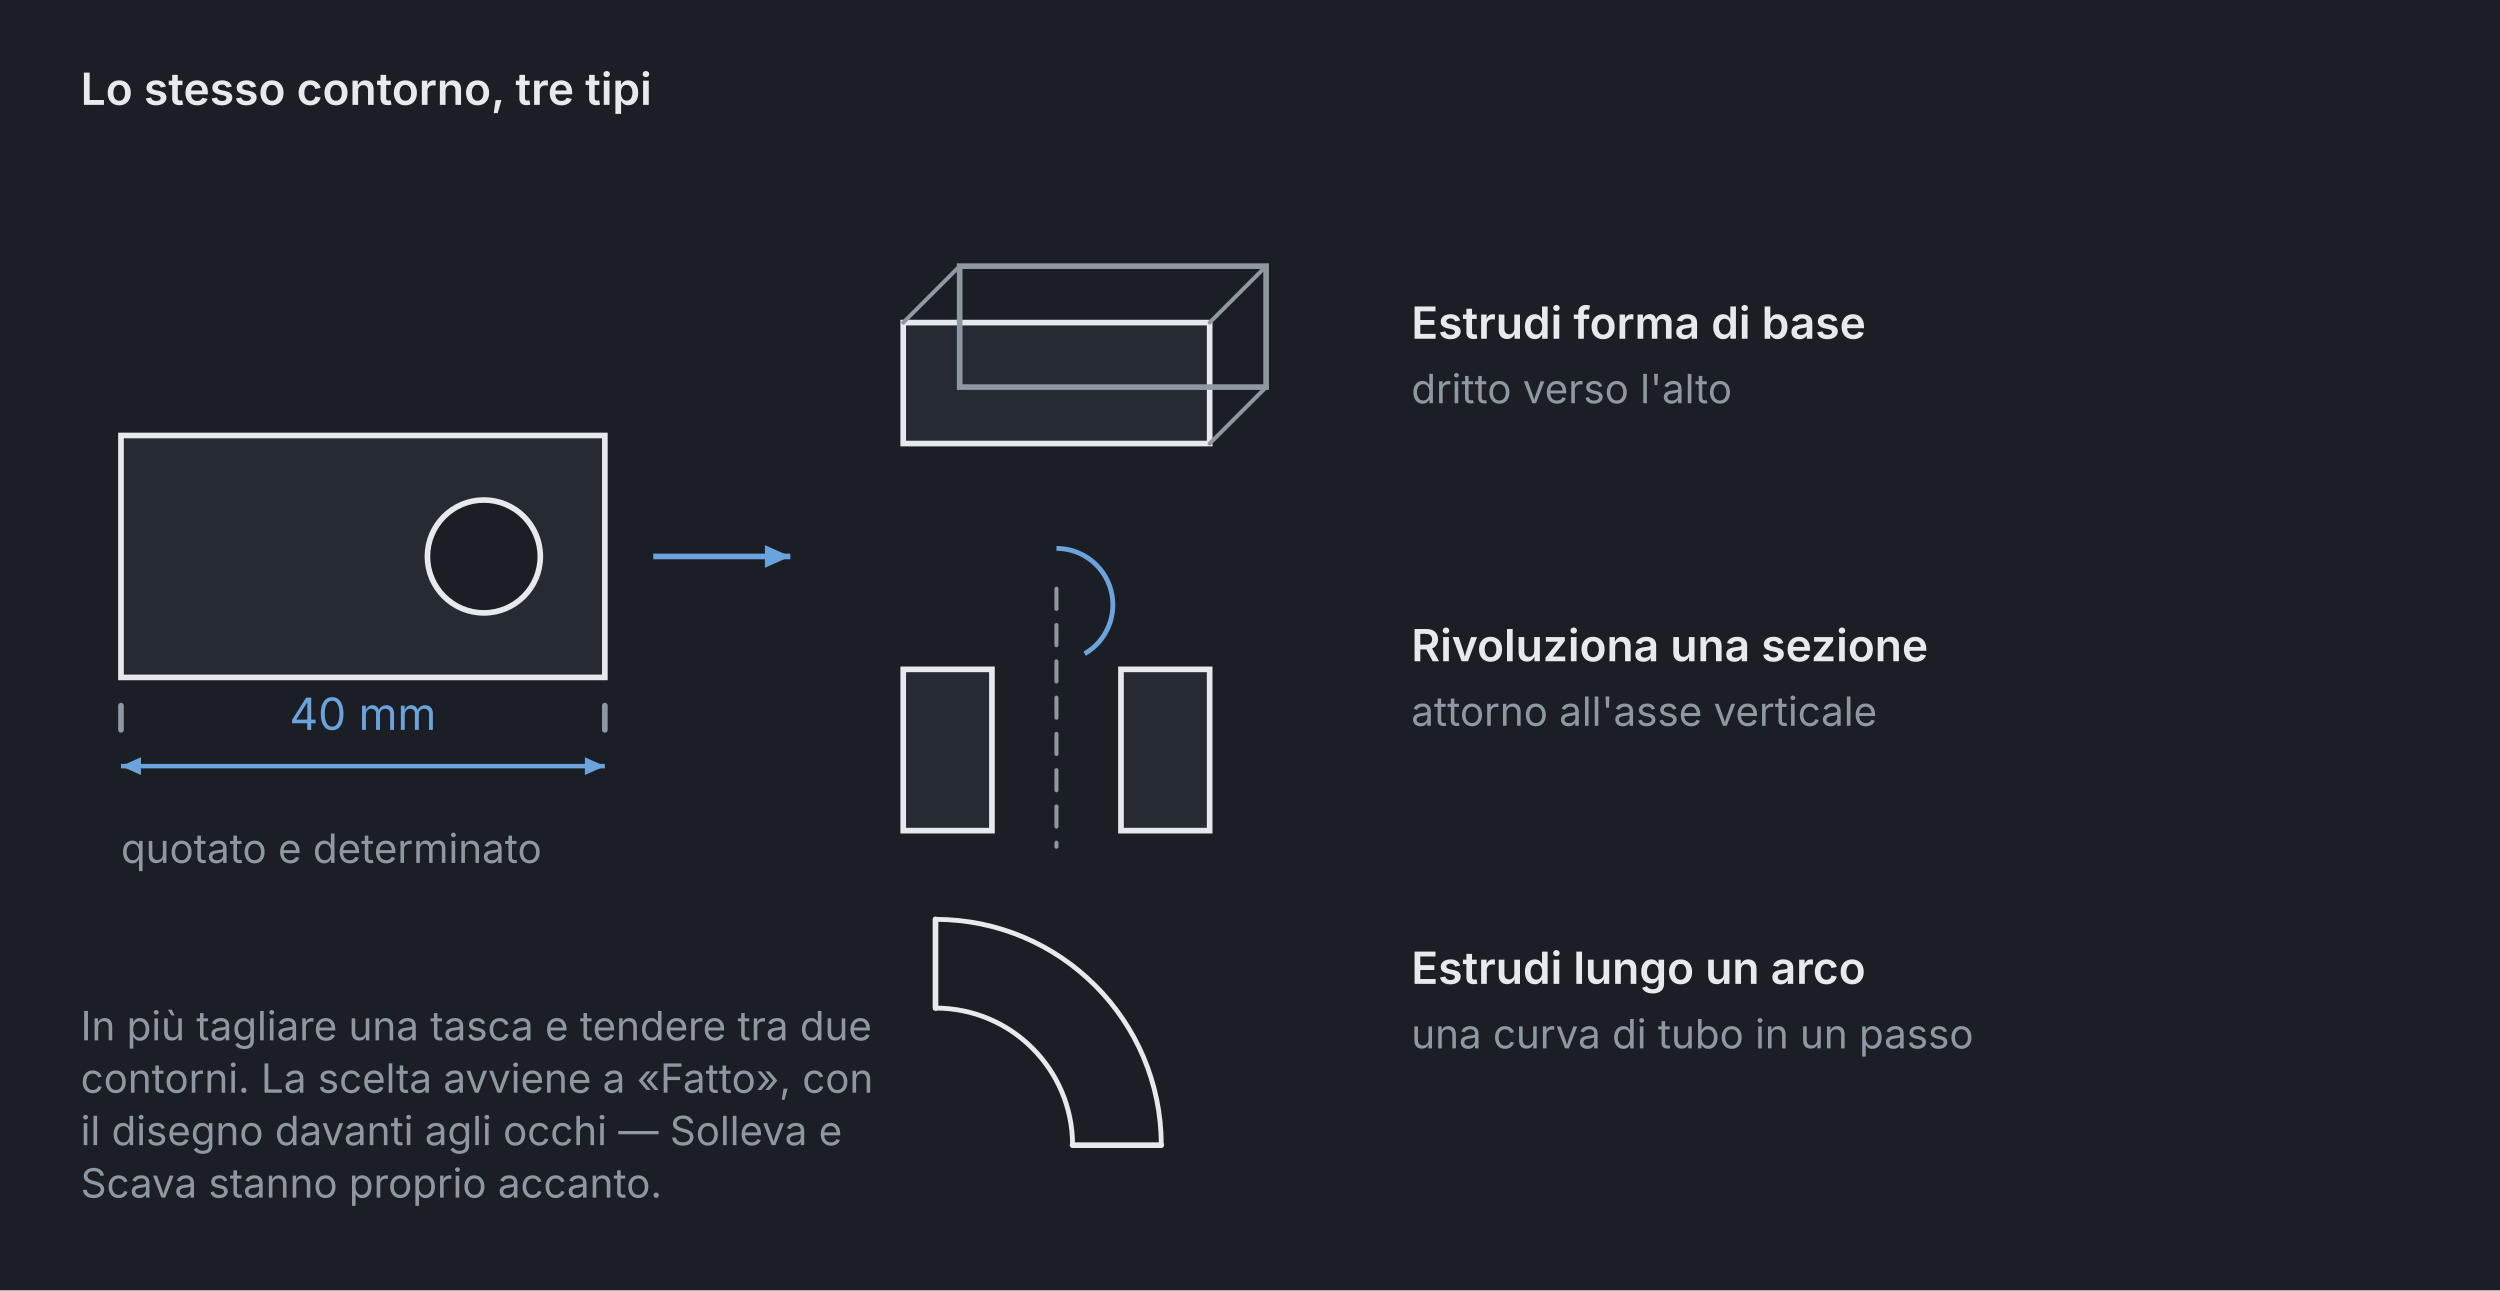
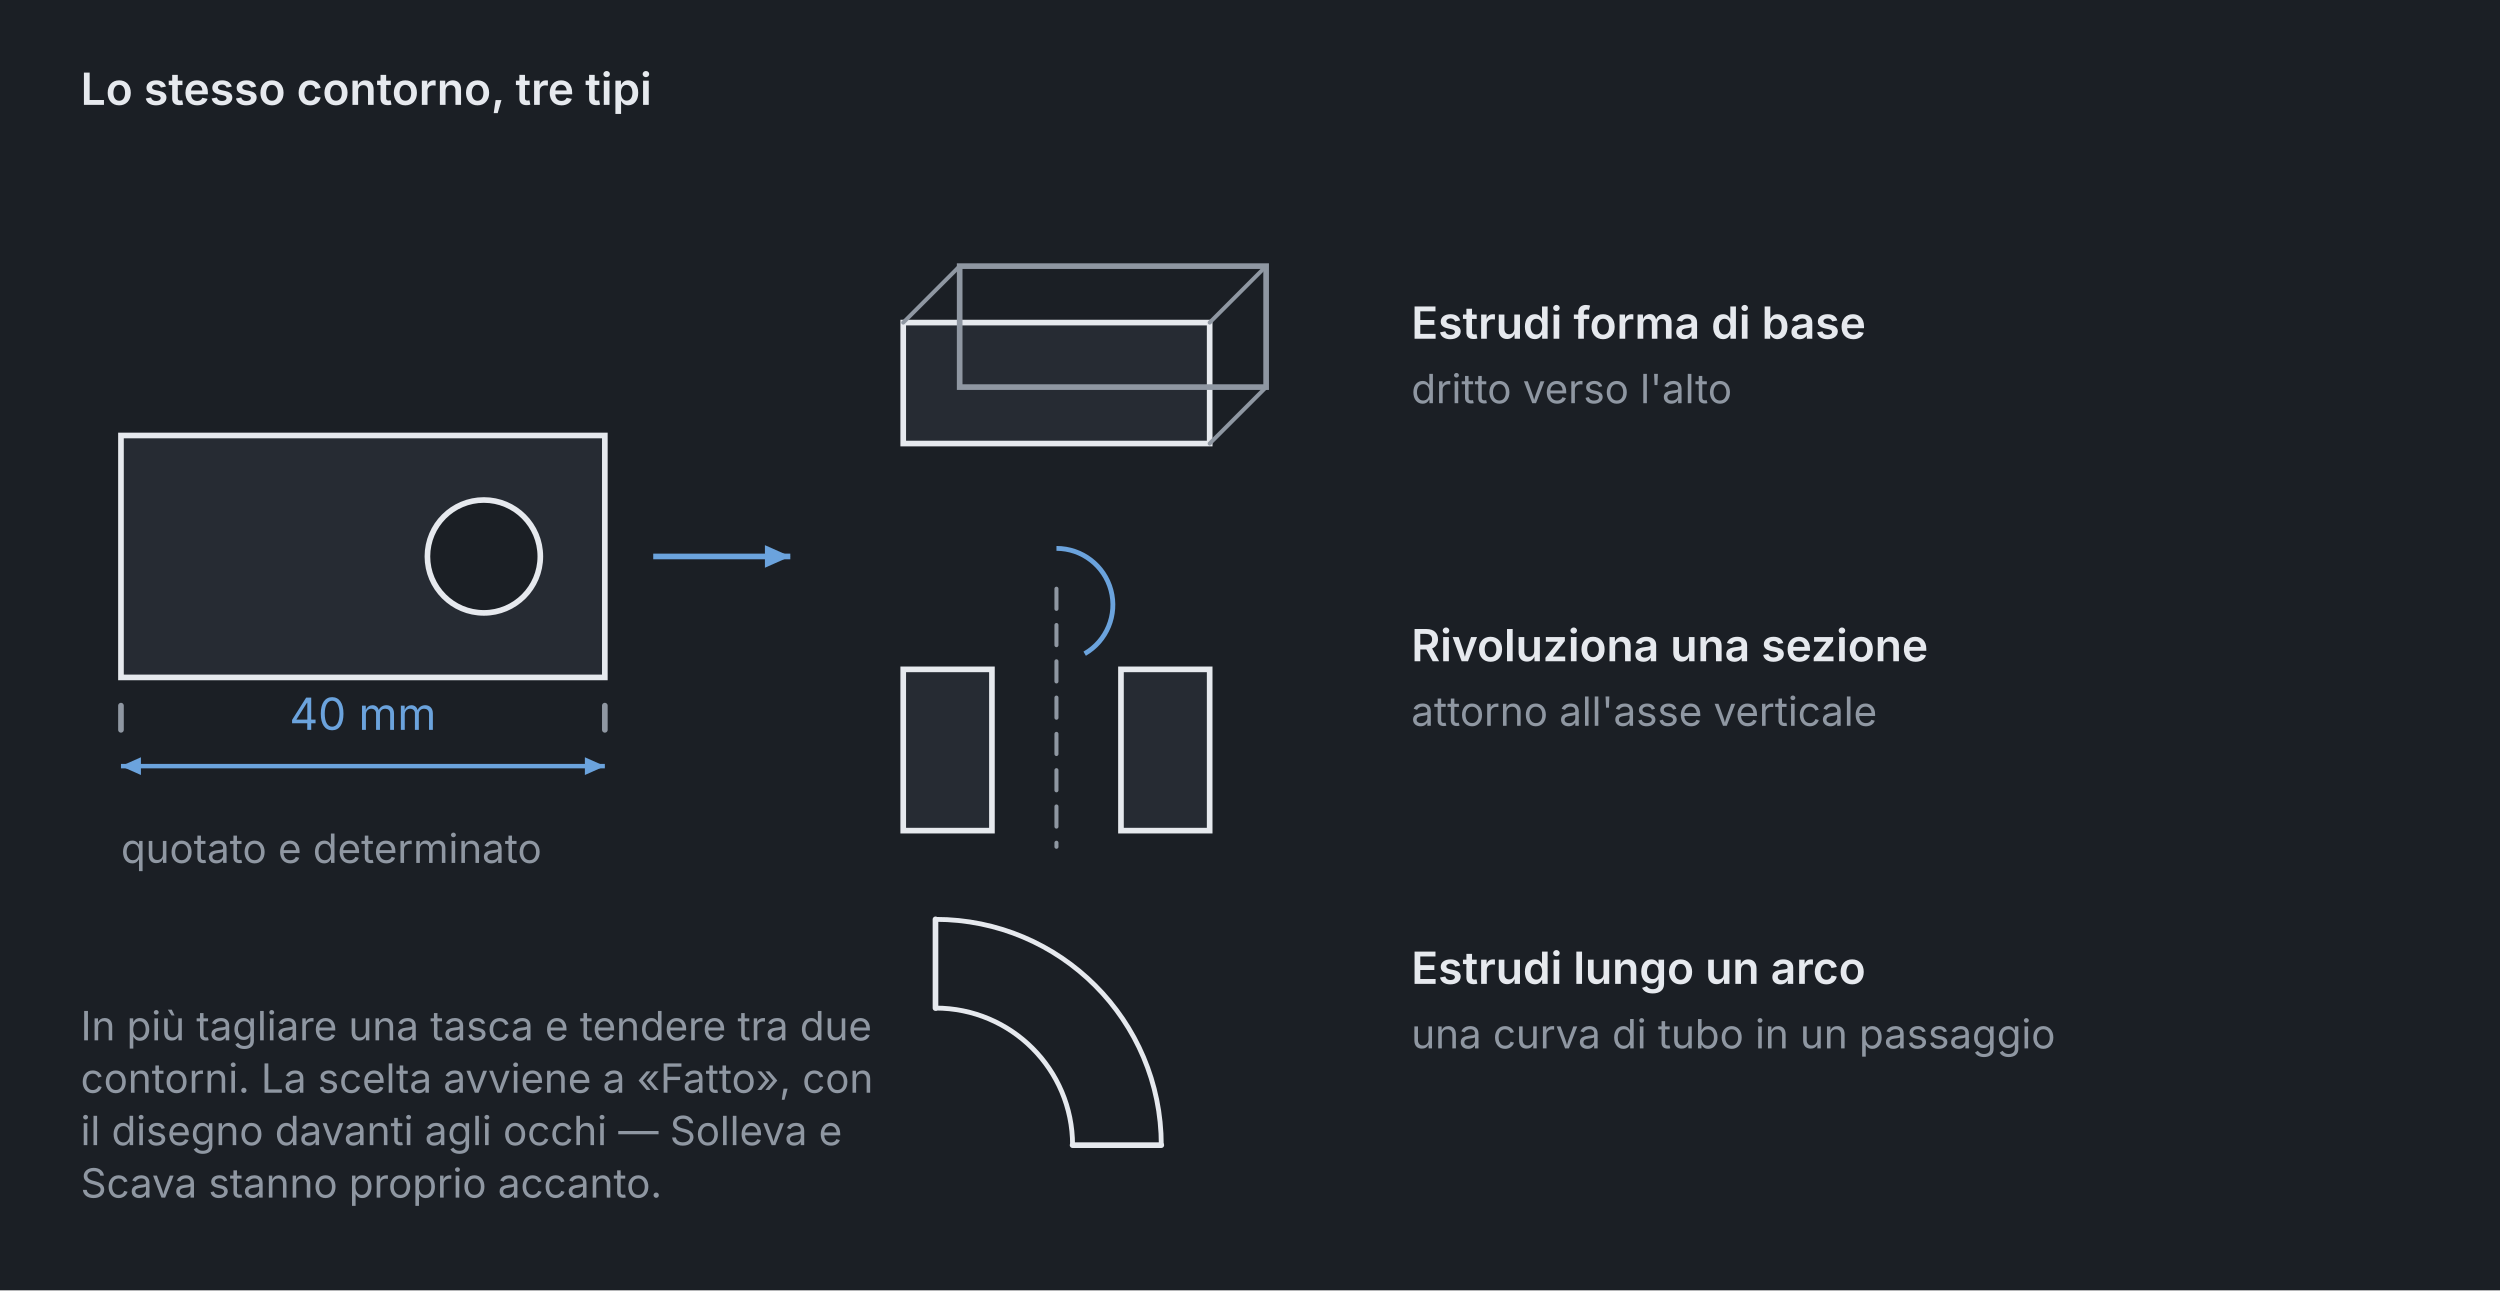
<svg xmlns="http://www.w3.org/2000/svg" viewBox="0 0 620 320" width="620" height="320">
  <defs>
    <marker id="arrow6ba3dd" viewBox="0 0 10 10" refX="9" refY="5" markerWidth="5" markerHeight="5" orient="auto-start-reverse">
      <path d="M 0 1 L 9 5 L 0 9 z" fill="#6ba3dd" />
    </marker>
  </defs>
  <rect x="0" y="0" width="620" height="320" fill="#1b1f25" />
  <text x="20" y="26" fill="#e6e9ee" font-size="11" font-family="system-ui, -apple-system, Segoe UI, sans-serif" text-anchor="start" font-weight="600">Lo stesso contorno, tre tipi</text>
  <polygon points="30,108 150,108 150,168 30,168" fill="#262b33" stroke="#e6e9ee" stroke-width="1.4" />
  <circle cx="120" cy="138" r="14" fill="#1b1f25" stroke="#e6e9ee" stroke-width="1.4" />
  <line x1="30" y1="175" x2="30" y2="181" stroke="#8f97a2" stroke-width="1.4" stroke-linecap="round" />
  <line x1="150" y1="175" x2="150" y2="181" stroke="#8f97a2" stroke-width="1.4" stroke-linecap="round" />
  <line x1="30" y1="190" x2="150" y2="190" stroke="#6ba3dd" stroke-width="1.1" marker-start="url(#arrow6ba3dd)" marker-end="url(#arrow6ba3dd)" />
  <text x="90" y="181" fill="#6ba3dd" font-size="11" font-family="system-ui, -apple-system, Segoe UI, sans-serif" text-anchor="middle">40 mm</text>
  <text x="30" y="214" fill="#8f97a2" font-size="10" font-family="system-ui, -apple-system, Segoe UI, sans-serif" text-anchor="start">quotato e determinato</text>
  <line x1="162" y1="138" x2="196" y2="138" stroke="#6ba3dd" stroke-width="1.4" marker-end="url(#arrow6ba3dd)" />
  <text x="350" y="84" fill="#e6e9ee" font-size="11" font-family="system-ui, -apple-system, Segoe UI, sans-serif" text-anchor="start" font-weight="600">Estrudi forma di base</text>
  <text x="350" y="100" fill="#8f97a2" font-size="10" font-family="system-ui, -apple-system, Segoe UI, sans-serif" text-anchor="start">dritto verso l'alto</text>
  <text x="350" y="164" fill="#e6e9ee" font-size="11" font-family="system-ui, -apple-system, Segoe UI, sans-serif" text-anchor="start" font-weight="600">Rivoluziona una sezione</text>
  <text x="350" y="180" fill="#8f97a2" font-size="10" font-family="system-ui, -apple-system, Segoe UI, sans-serif" text-anchor="start">attorno all'asse verticale</text>
  <text x="350" y="244" fill="#e6e9ee" font-size="11" font-family="system-ui, -apple-system, Segoe UI, sans-serif" text-anchor="start" font-weight="600">Estrudi lungo un arco</text>
-   <text x="350" y="260" fill="#8f97a2" font-size="10" font-family="system-ui, -apple-system, Segoe UI, sans-serif" text-anchor="start">una curva di tubo in un passo</text>
+   <text x="350" y="260" fill="#8f97a2" font-size="10" font-family="system-ui, -apple-system, Segoe UI, sans-serif" text-anchor="start">una curva di tubo in un passaggio</text>
  <polygon points="224,80 300,80 300,110 224,110" fill="#262b33" stroke="#e6e9ee" stroke-width="1.4" />
  <polygon points="238,66 314,66 314,96 238,96" fill="none" stroke="#8f97a2" stroke-width="1.4" />
  <line x1="224" y1="80" x2="238" y2="66" stroke="#8f97a2" stroke-width="1" stroke-linecap="round" />
  <line x1="300" y1="80" x2="314" y2="66" stroke="#8f97a2" stroke-width="1" stroke-linecap="round" />
  <line x1="300" y1="110" x2="314" y2="96" stroke="#8f97a2" stroke-width="1" stroke-linecap="round" />
  <line x1="262" y1="146" x2="262" y2="210" stroke="#8f97a2" stroke-width="1" stroke-dasharray="5 4" stroke-linecap="round" />
  <polygon points="224,166 246,166 246,206 224,206" fill="#262b33" stroke="#e6e9ee" stroke-width="1.4" />
  <polygon points="300,166 278,166 278,206 300,206" fill="#262b33" stroke="#e6e9ee" stroke-width="1.4" />
  <path d="M 262 136 A 14 14 0 0 1 269 162.12" fill="none" stroke="#6ba3dd" stroke-width="1.2" />
  <path d="M 232 228 A 56 56 0 0 1 288 284" fill="none" stroke="#e6e9ee" stroke-width="1.2" />
  <path d="M 232 250 A 34 34 0 0 1 266 284" fill="none" stroke="#e6e9ee" stroke-width="1.2" />
  <line x1="266" y1="284" x2="288" y2="284" stroke="#e6e9ee" stroke-width="1.4" stroke-linecap="round" />
  <line x1="232" y1="228" x2="232" y2="250" stroke="#e6e9ee" stroke-width="1.4" stroke-linecap="round" />
  <text x="20" y="258" fill="#8f97a2" font-size="10" font-family="system-ui, -apple-system, Segoe UI, sans-serif" text-anchor="start">In più tagliare una tasca e tendere tra due</text>
  <text x="20" y="271" fill="#8f97a2" font-size="10" font-family="system-ui, -apple-system, Segoe UI, sans-serif" text-anchor="start">contorni. La scelta avviene a «Fatto», con</text>
  <text x="20" y="284" fill="#8f97a2" font-size="10" font-family="system-ui, -apple-system, Segoe UI, sans-serif" text-anchor="start">il disegno davanti agli occhi — Solleva e</text>
  <text x="20" y="297" fill="#8f97a2" font-size="10" font-family="system-ui, -apple-system, Segoe UI, sans-serif" text-anchor="start">Scava stanno proprio accanto.</text>
</svg>
